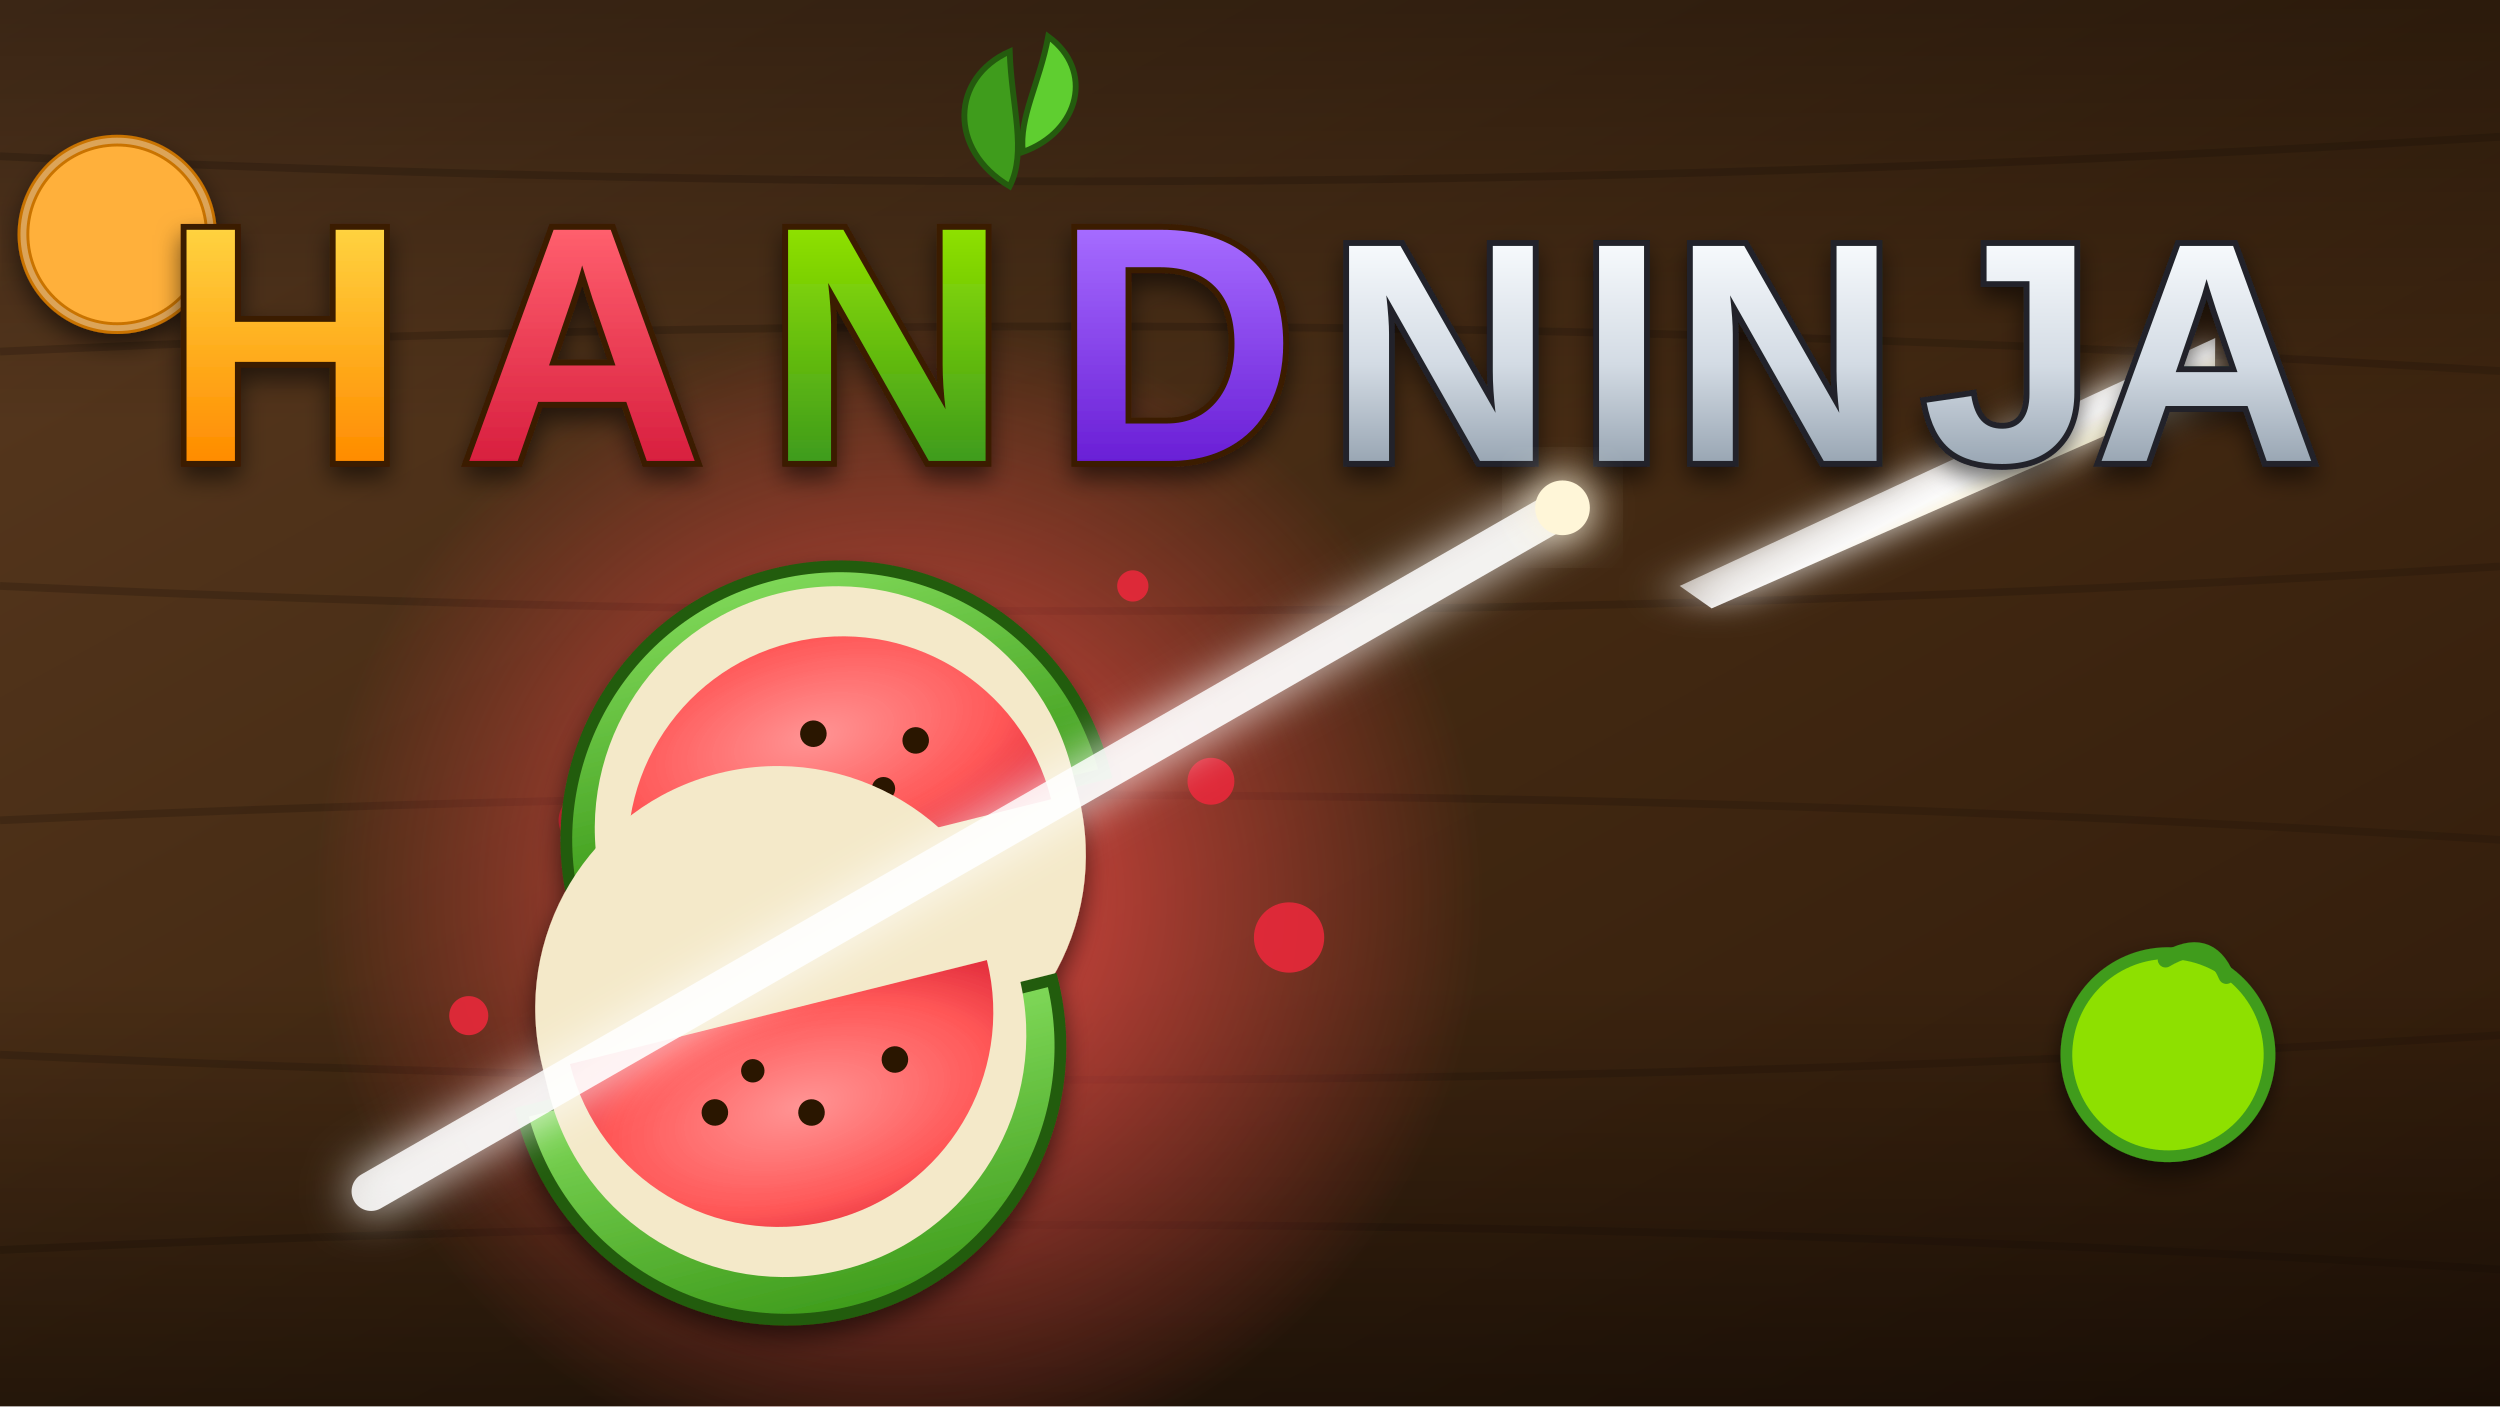
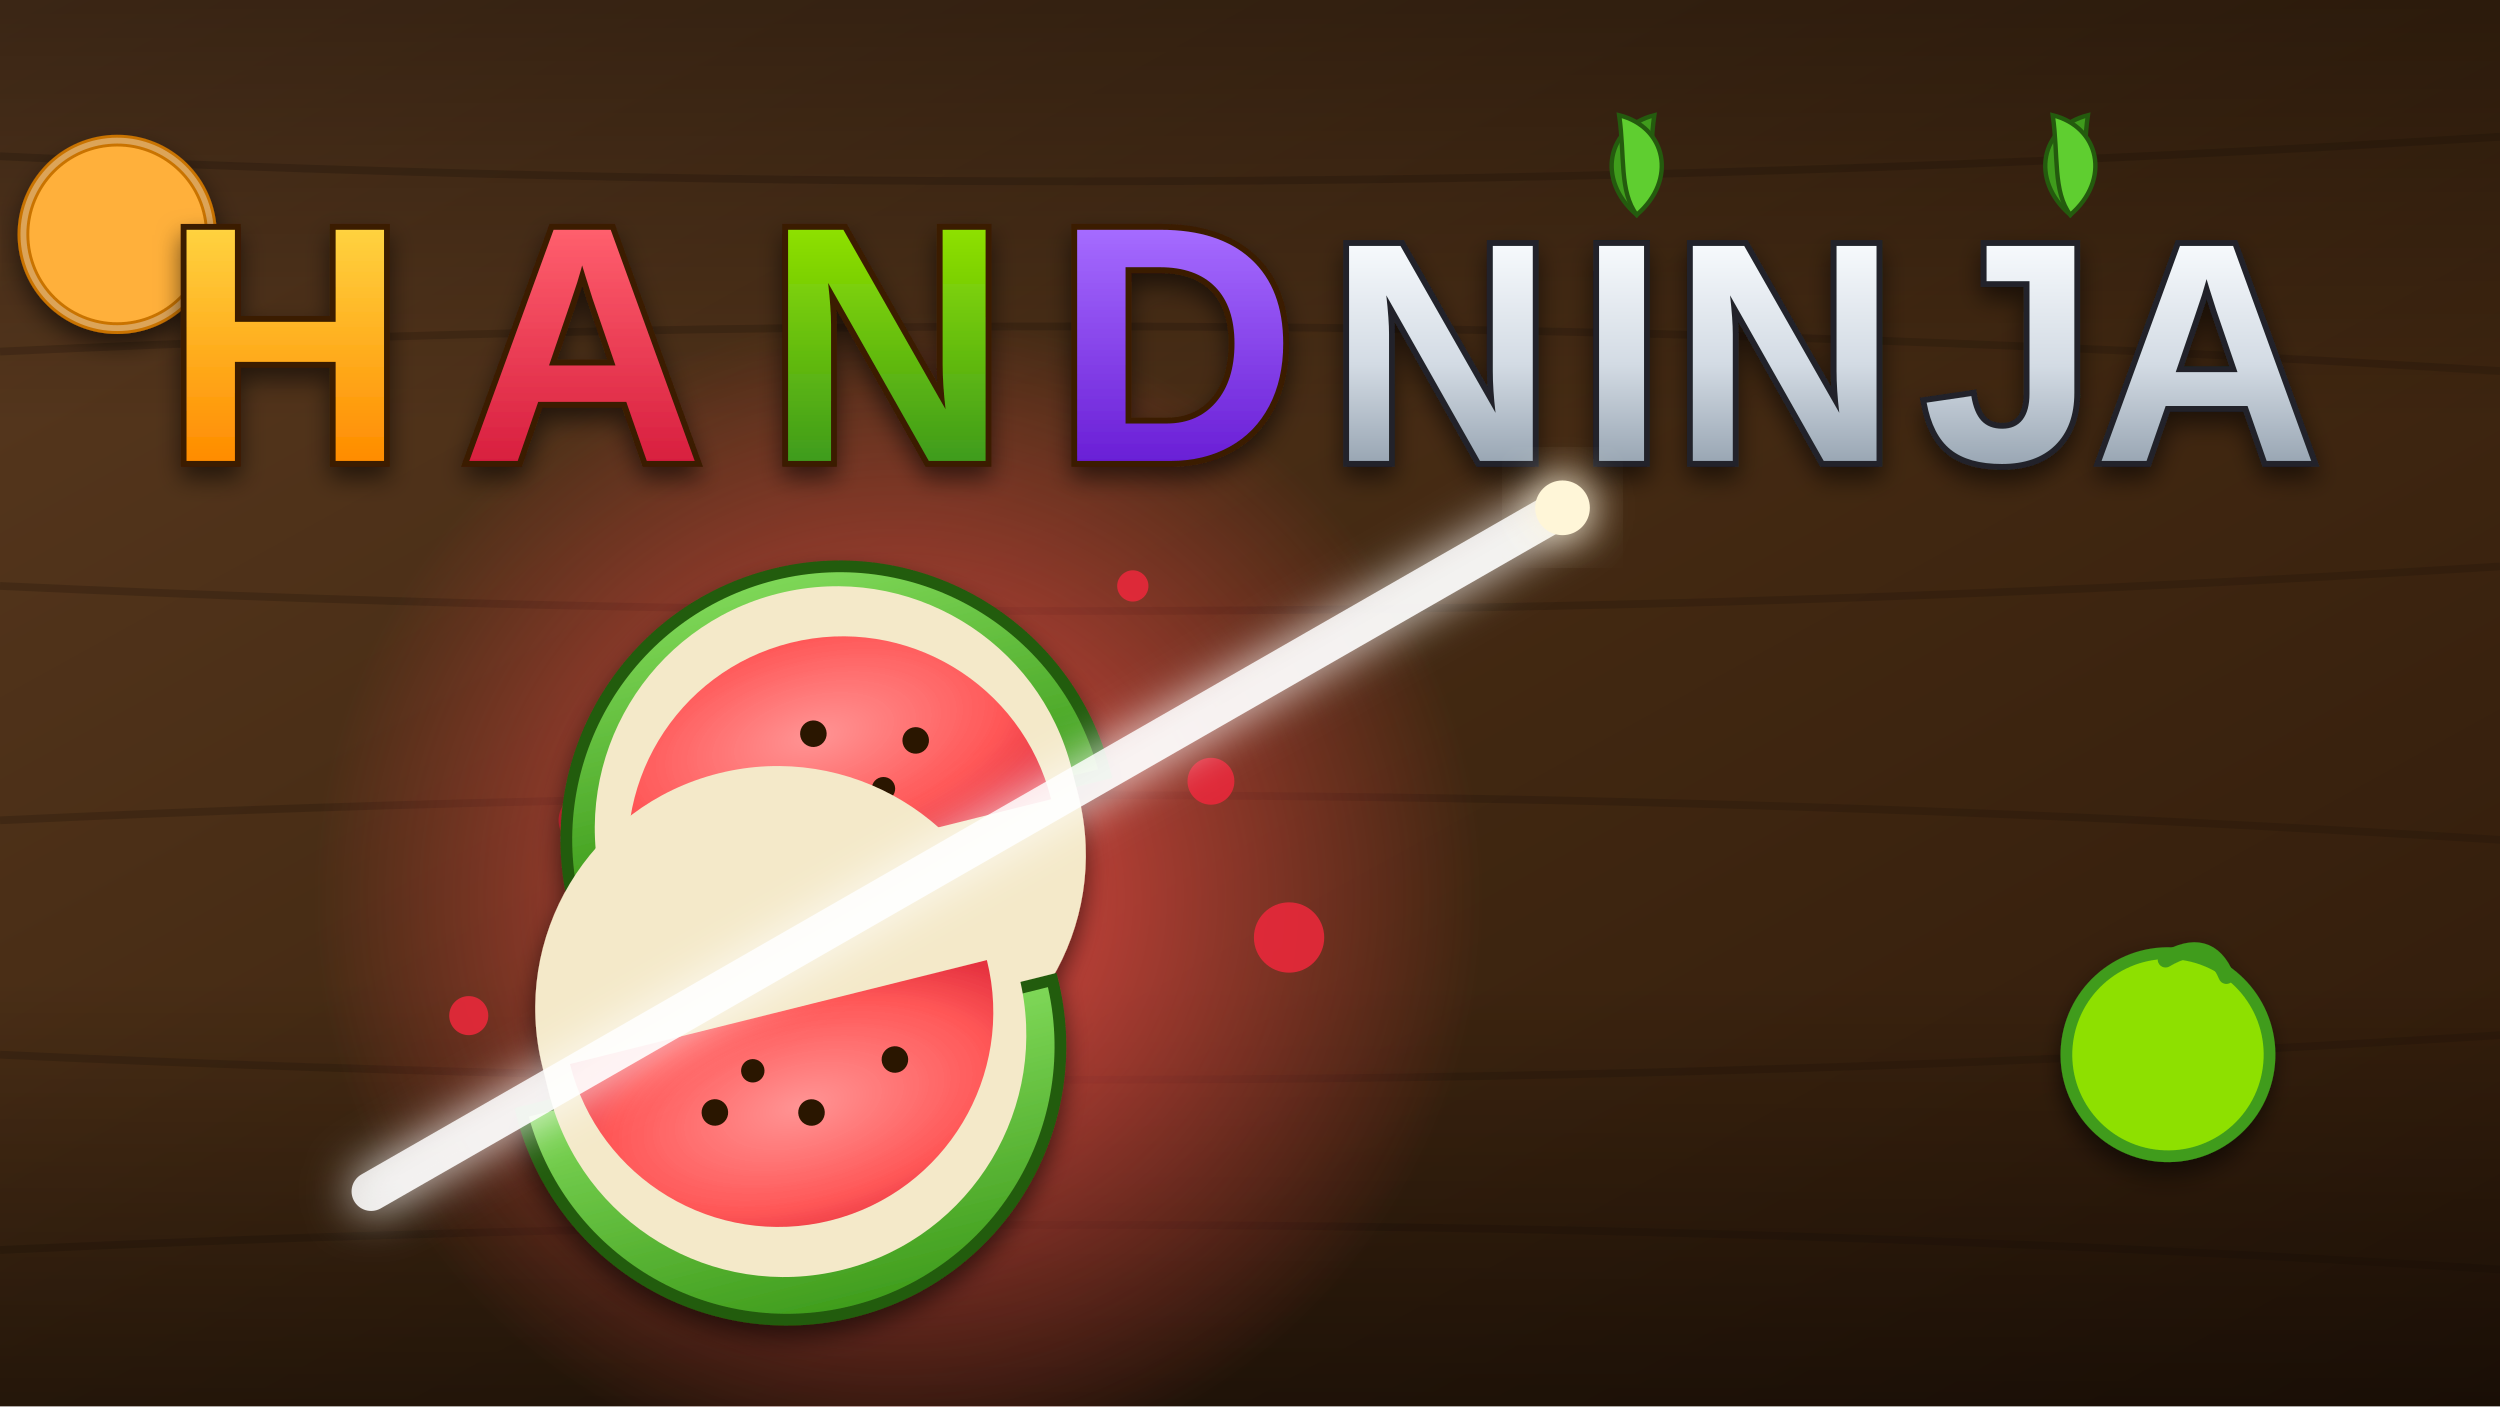
<svg xmlns="http://www.w3.org/2000/svg" viewBox="0 0 640 360">
  <defs>
    <linearGradient id="woodBase" x1="0" y1="0" x2="1" y2="1">
      <stop offset="0%" stop-color="#5a3a20" />
      <stop offset="50%" stop-color="#432912" />
      <stop offset="100%" stop-color="#2e1a0a" />
    </linearGradient>
    <linearGradient id="vignette" x1="0" y1="0" x2="0" y2="1">
      <stop offset="0%" stop-color="#000000" stop-opacity="0.35" />
      <stop offset="30%" stop-color="#000000" stop-opacity="0" />
      <stop offset="70%" stop-color="#000000" stop-opacity="0" />
      <stop offset="100%" stop-color="#000000" stop-opacity="0.45" />
    </linearGradient>
    <linearGradient id="gHand1" x1="0" y1="0" x2="0" y2="1">
      <stop offset="0%" stop-color="#ffd23f" />
      <stop offset="100%" stop-color="#ff8c00" />
    </linearGradient>
    <linearGradient id="gHand2" x1="0" y1="0" x2="0" y2="1">
      <stop offset="0%" stop-color="#ff5f6d" />
      <stop offset="100%" stop-color="#d81f3f" />
    </linearGradient>
    <linearGradient id="gHand3" x1="0" y1="0" x2="0" y2="1">
      <stop offset="0%" stop-color="#8ee000" />
      <stop offset="100%" stop-color="#3f9c1c" />
    </linearGradient>
    <linearGradient id="gHand4" x1="0" y1="0" x2="0" y2="1">
      <stop offset="0%" stop-color="#a56bff" />
      <stop offset="100%" stop-color="#6a1fd6" />
    </linearGradient>
    <linearGradient id="gNinja" x1="0" y1="0" x2="0" y2="1">
      <stop offset="0%" stop-color="#f6f9fc" />
      <stop offset="55%" stop-color="#d3dbe4" />
      <stop offset="100%" stop-color="#9aa7b4" />
    </linearGradient>
    <linearGradient id="bladeGrad" x1="0" y1="0" x2="1" y2="1">
      <stop offset="0%" stop-color="#ffffff" stop-opacity="0" />
      <stop offset="55%" stop-color="#ffffff" stop-opacity="0.95" />
      <stop offset="100%" stop-color="#ffe27a" stop-opacity="1" />
    </linearGradient>
    <radialGradient id="wmFlesh" cx="50%" cy="45%" r="65%">
      <stop offset="0%" stop-color="#ff9494" />
      <stop offset="70%" stop-color="#ff5757" />
      <stop offset="100%" stop-color="#e5313f" />
    </radialGradient>
    <linearGradient id="wmRind" x1="0" y1="0" x2="0" y2="1">
      <stop offset="0%" stop-color="#7fd858" />
      <stop offset="100%" stop-color="#3f9c1c" />
    </linearGradient>
    <radialGradient id="splashGrad" cx="50%" cy="50%" r="50%">
      <stop offset="0%" stop-color="#ff4d4d" stop-opacity="0.9" />
      <stop offset="100%" stop-color="#ff4d4d" stop-opacity="0" />
    </radialGradient>
    <filter id="softShadow" x="-30%" y="-30%" width="160%" height="160%">
      <feDropShadow dx="0" dy="3" stdDeviation="3" flood-color="#000000" flood-opacity="0.55" />
    </filter>
    <filter id="glow" x="-60%" y="-60%" width="220%" height="220%">
      <feGaussianBlur stdDeviation="6" result="blur" />
      <feMerge>
        <feMergeNode in="blur" />
        <feMergeNode in="SourceGraphic" />
      </feMerge>
    </filter>
  </defs>
  <rect width="640" height="360" fill="url(#woodBase)" />
  <g opacity="0.25" stroke="#1c1006" stroke-width="2" fill="none">
    <path d="M0 40 Q320 55 640 35" />
    <path d="M0 90 Q320 75 640 95" />
    <path d="M0 150 Q320 165 640 145" />
    <path d="M0 210 Q320 195 640 215" />
    <path d="M0 270 Q320 285 640 265" />
    <path d="M0 320 Q320 305 640 325" />
  </g>
  <rect width="640" height="360" fill="url(#vignette)" />
  <circle cx="230" cy="230" r="150" fill="url(#splashGrad)" />
  <g fill="#e8283a" opacity="0.9">
    <circle cx="150" cy="210" r="7" />
    <circle cx="175" cy="180" r="5" />
    <circle cx="310" cy="200" r="6" />
    <circle cx="330" cy="240" r="9" />
    <circle cx="120" cy="260" r="5" />
    <circle cx="290" cy="150" r="4" />
    <circle cx="200" cy="290" r="6" />
  </g>
  <g filter="url(#softShadow)">
    <g transform="translate(215,215) rotate(-14)">
      <path d="M -70 0 A 70 70 0 0 1 70 0 Z" fill="url(#wmRind)" stroke="#245b0e" stroke-width="3" />
      <path d="M -62 -3 A 62 62 0 0 1 62 -3 L 62 4 A 62 62 0 0 1 -62 4 Z" fill="#f4e9c9" />
      <path d="M -55 3 A 55 55 0 0 1 55 3 Z" fill="url(#wmFlesh)" />
      <circle cx="-25" cy="-20" r="3.4" fill="#2b1400" />
      <circle cx="0" cy="-28" r="3.4" fill="#2b1400" />
      <circle cx="25" cy="-20" r="3.4" fill="#2b1400" />
      <circle cx="-12" cy="-10" r="3" fill="#2b1400" />
      <circle cx="14" cy="-10" r="3" fill="#2b1400" />
    </g>
    <g transform="translate(200,262) rotate(-14)">
      <path d="M -70 6 A 70 70 0 0 0 70 6 Z" fill="url(#wmRind)" stroke="#245b0e" stroke-width="3" />
      <path d="M -62 3 A 62 62 0 0 0 62 3 L 62 -4 A 62 62 0 0 0 -62 -4 Z" fill="#f4e9c9" />
      <path d="M -55 -3 A 55 55 0 0 0 55 -3 Z" fill="url(#wmFlesh)" />
      <circle cx="-22" cy="18" r="3.4" fill="#2b1400" />
      <circle cx="2" cy="24" r="3.4" fill="#2b1400" />
      <circle cx="26" cy="16" r="3.4" fill="#2b1400" />
      <circle cx="-10" cy="10" r="3" fill="#2b1400" />
    </g>
  </g>
  <g filter="url(#glow)">
    <path d="M 95 305 L 400 130" stroke="url(#bladeGrad)" stroke-width="10" stroke-linecap="round" fill="none" />
  </g>
-   <g filter="url(#glow)" transform="translate(430,150) rotate(-18)">
-     <path d="M0 0 L150 -18 L146 -6 L6 8 Z" fill="url(#bladeGrad)" />
-   </g>
  <g filter="url(#softShadow)" transform="translate(555,270) rotate(8)">
    <circle r="26" fill="#8ee000" stroke="#3f9c1c" stroke-width="3" />
    <path d="M -4 -24 q 10 -8 16 2" stroke="#3f9c1c" stroke-width="4" fill="none" stroke-linecap="round" />
  </g>
  <g filter="url(#softShadow)" transform="translate(30,60) rotate(-6)">
    <circle r="24" fill="#ffb03b" stroke="#c97300" stroke-width="3" />
    <circle r="24" fill="none" stroke="#ffffff" stroke-width="1.5" stroke-opacity="0.35" />
  </g>
  <g filter="url(#softShadow)" font-family="Arial Black, Arial, sans-serif" font-weight="900">
    <text x="42" y="118" font-size="86" fill="url(#gHand1)" stroke="#3a1d00" stroke-width="3" paint-order="stroke" letter-spacing="1">H</text>
    <text x="118" y="118" font-size="86" fill="url(#gHand2)" stroke="#3a1d00" stroke-width="3" paint-order="stroke" letter-spacing="1">A</text>
    <text x="196" y="118" font-size="86" fill="url(#gHand3)" stroke="#3a1d00" stroke-width="3" paint-order="stroke" letter-spacing="1">N</text>
    <text x="270" y="118" font-size="86" fill="url(#gHand4)" stroke="#3a1d00" stroke-width="3" paint-order="stroke" letter-spacing="1">D</text>
    <text x="340" y="118" font-size="80" fill="url(#gNinja)" stroke="#20242a" stroke-width="3" paint-order="stroke" letter-spacing="0">N</text>
    <text x="404" y="118" font-size="80" fill="url(#gNinja)" stroke="#20242a" stroke-width="3" paint-order="stroke" letter-spacing="0">I</text>
    <text x="428" y="118" font-size="80" fill="url(#gNinja)" stroke="#20242a" stroke-width="3" paint-order="stroke" letter-spacing="0">N</text>
    <text x="492" y="118" font-size="80" fill="url(#gNinja)" stroke="#20242a" stroke-width="3" paint-order="stroke" letter-spacing="0">J</text>
    <text x="536" y="118" font-size="80" fill="url(#gNinja)" stroke="#20242a" stroke-width="3" paint-order="stroke" letter-spacing="0">A</text>
  </g>
-   <g transform="translate(255,28) rotate(-10)">
+   <g transform="translate(419,40) scale(0.75)">
    <path d="M0 20 C -14 8 -10 -10 6 -14 C 4 0 6 12 0 20 Z" fill="#3f9c1c" stroke="#245b0e" stroke-width="1.5" />
+     <path d="M0 20 C 14 8 10 -10 -6 -14 C -4 0 -6 12 0 20 Z" fill="#5fce30" stroke="#245b0e" stroke-width="1.5" />
  </g>
-   <g transform="translate(268,22) rotate(20)">
-     <path d="M0 18 C 12 8 10 -8 -4 -12 C -2 0 -4 10 0 18 Z" fill="#5fce30" stroke="#245b0e" stroke-width="1.5" />
+   <g transform="translate(530,40) scale(0.75)">
+     <path d="M0 20 C -14 8 -10 -10 6 -14 C 4 0 6 12 0 20 Z" fill="#3f9c1c" stroke="#245b0e" stroke-width="1.5" />
+     <path d="M0 20 C 14 8 10 -10 -6 -14 C -4 0 -6 12 0 20 Z" fill="#5fce30" stroke="#245b0e" stroke-width="1.5" />
  </g>
  <circle cx="400" cy="130" r="7" fill="#fff6d8" filter="url(#glow)" />
</svg>
